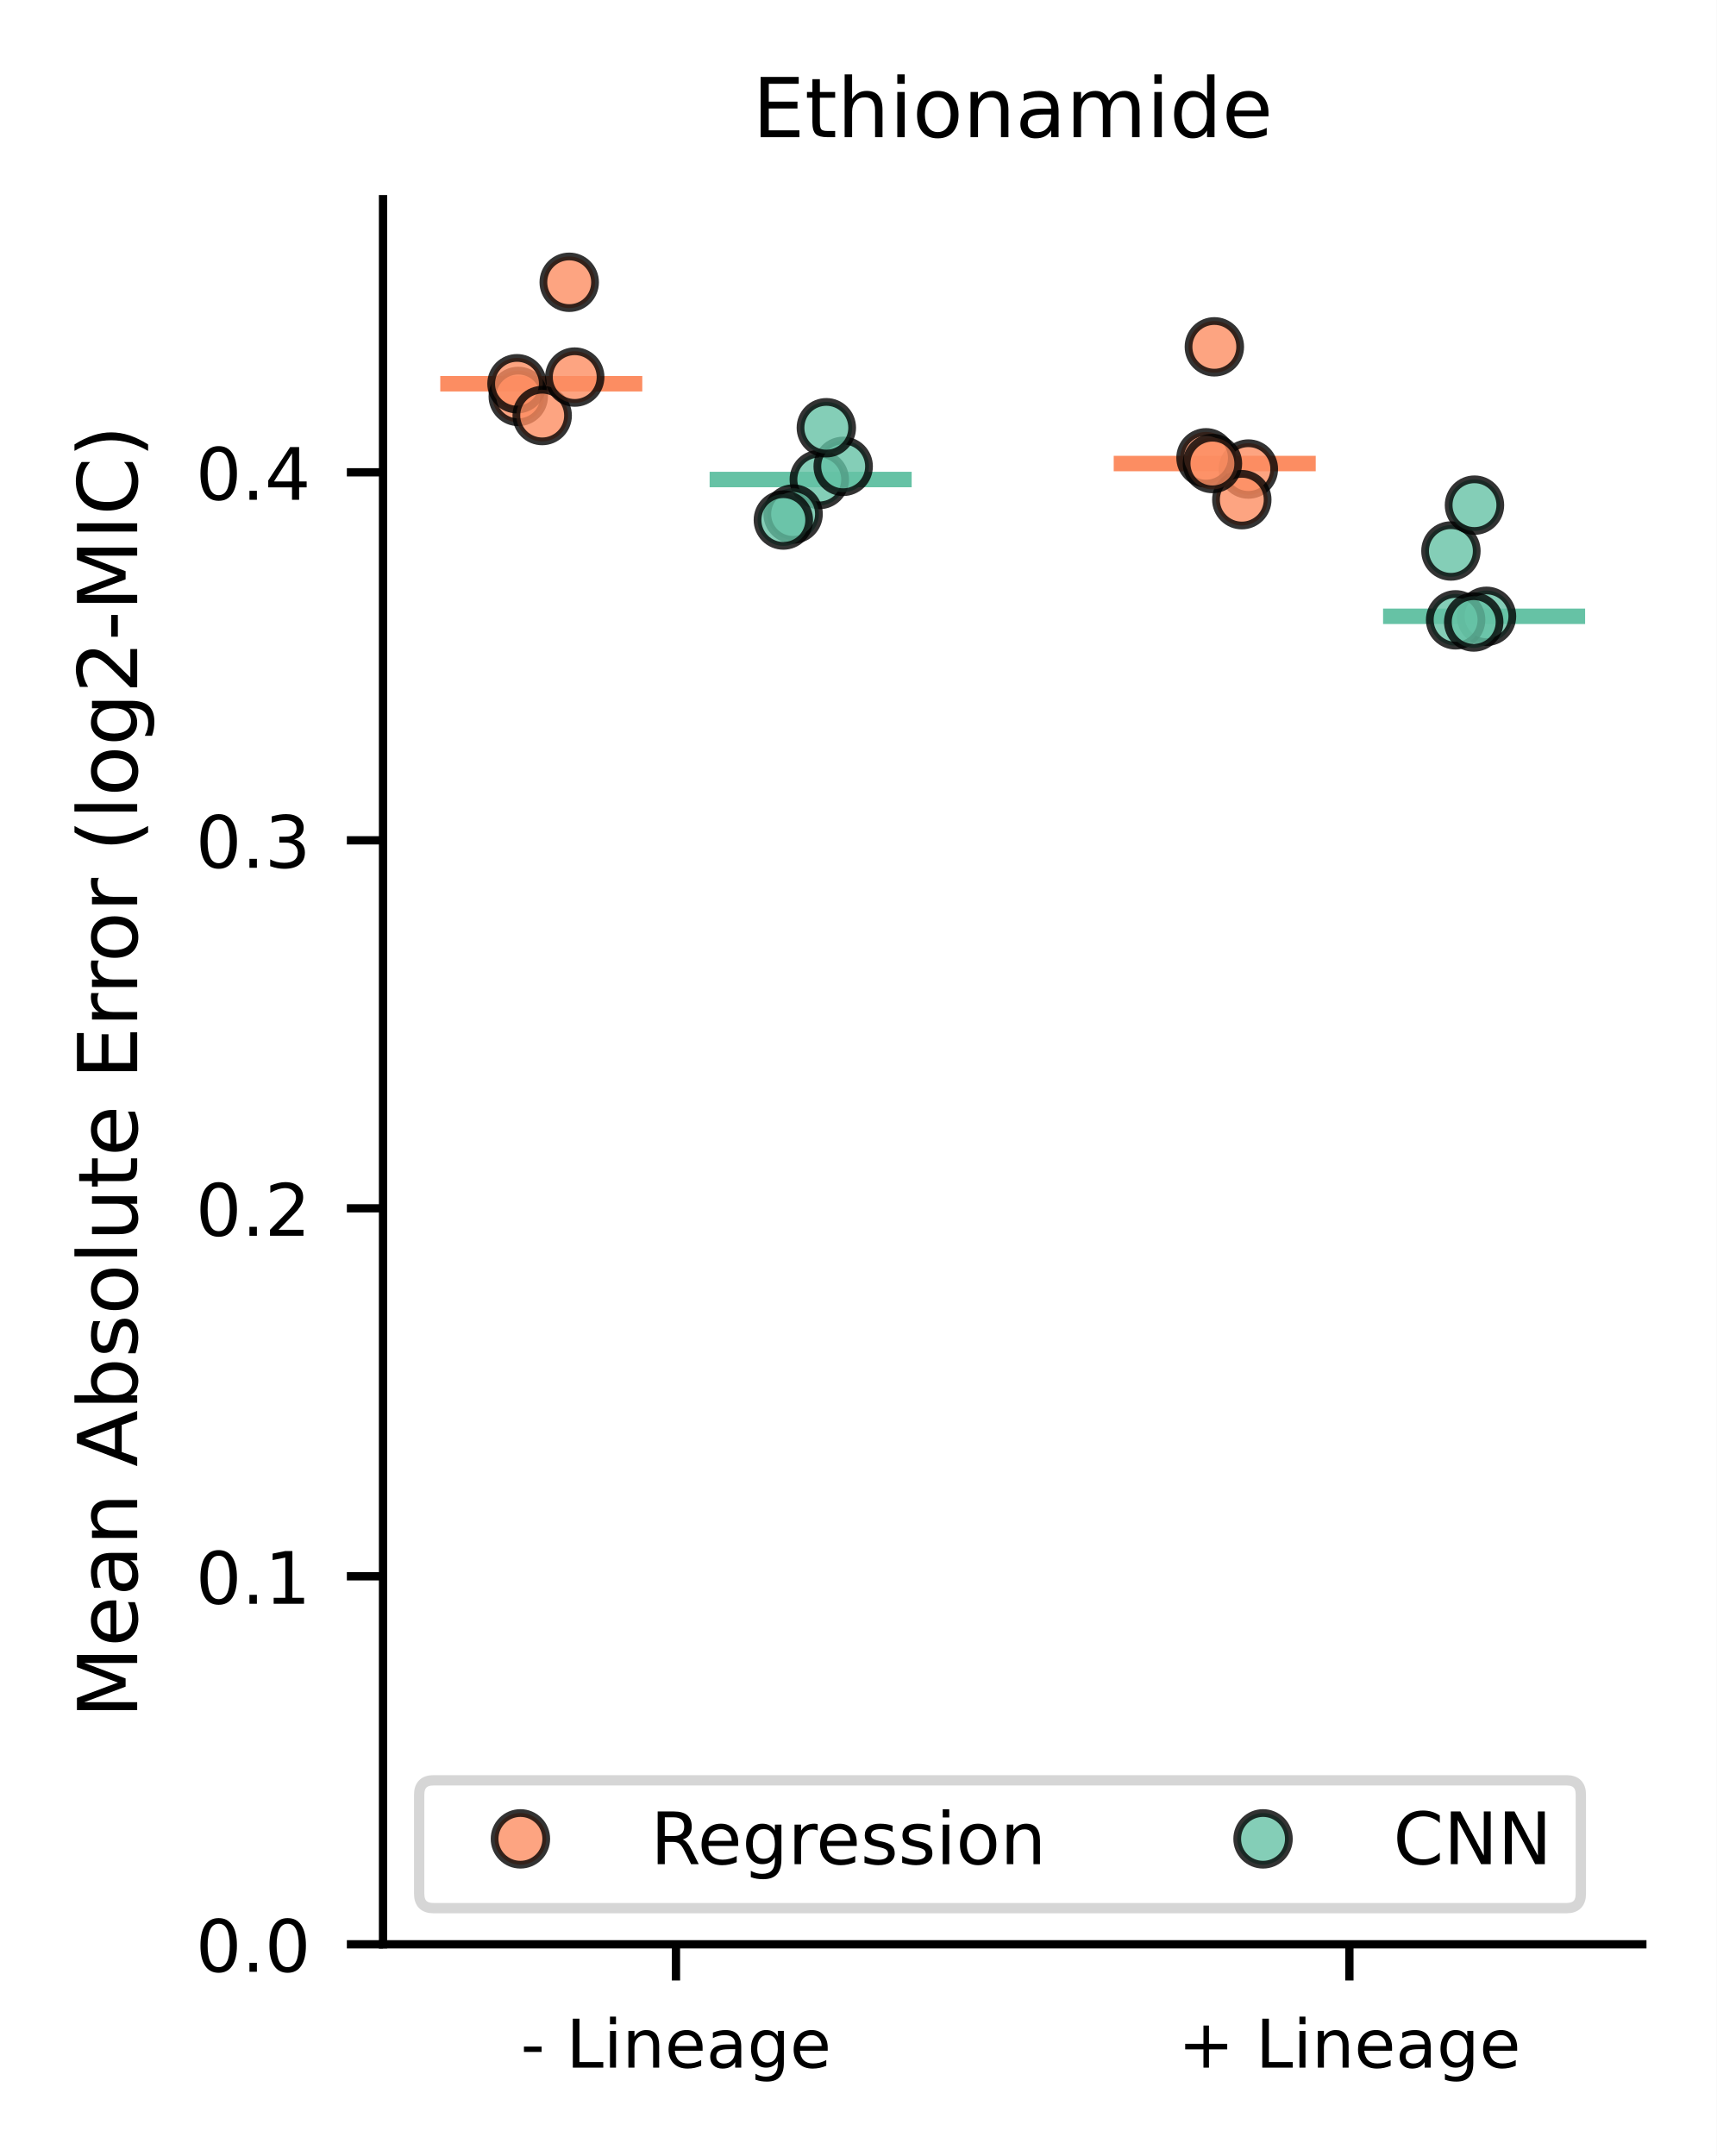
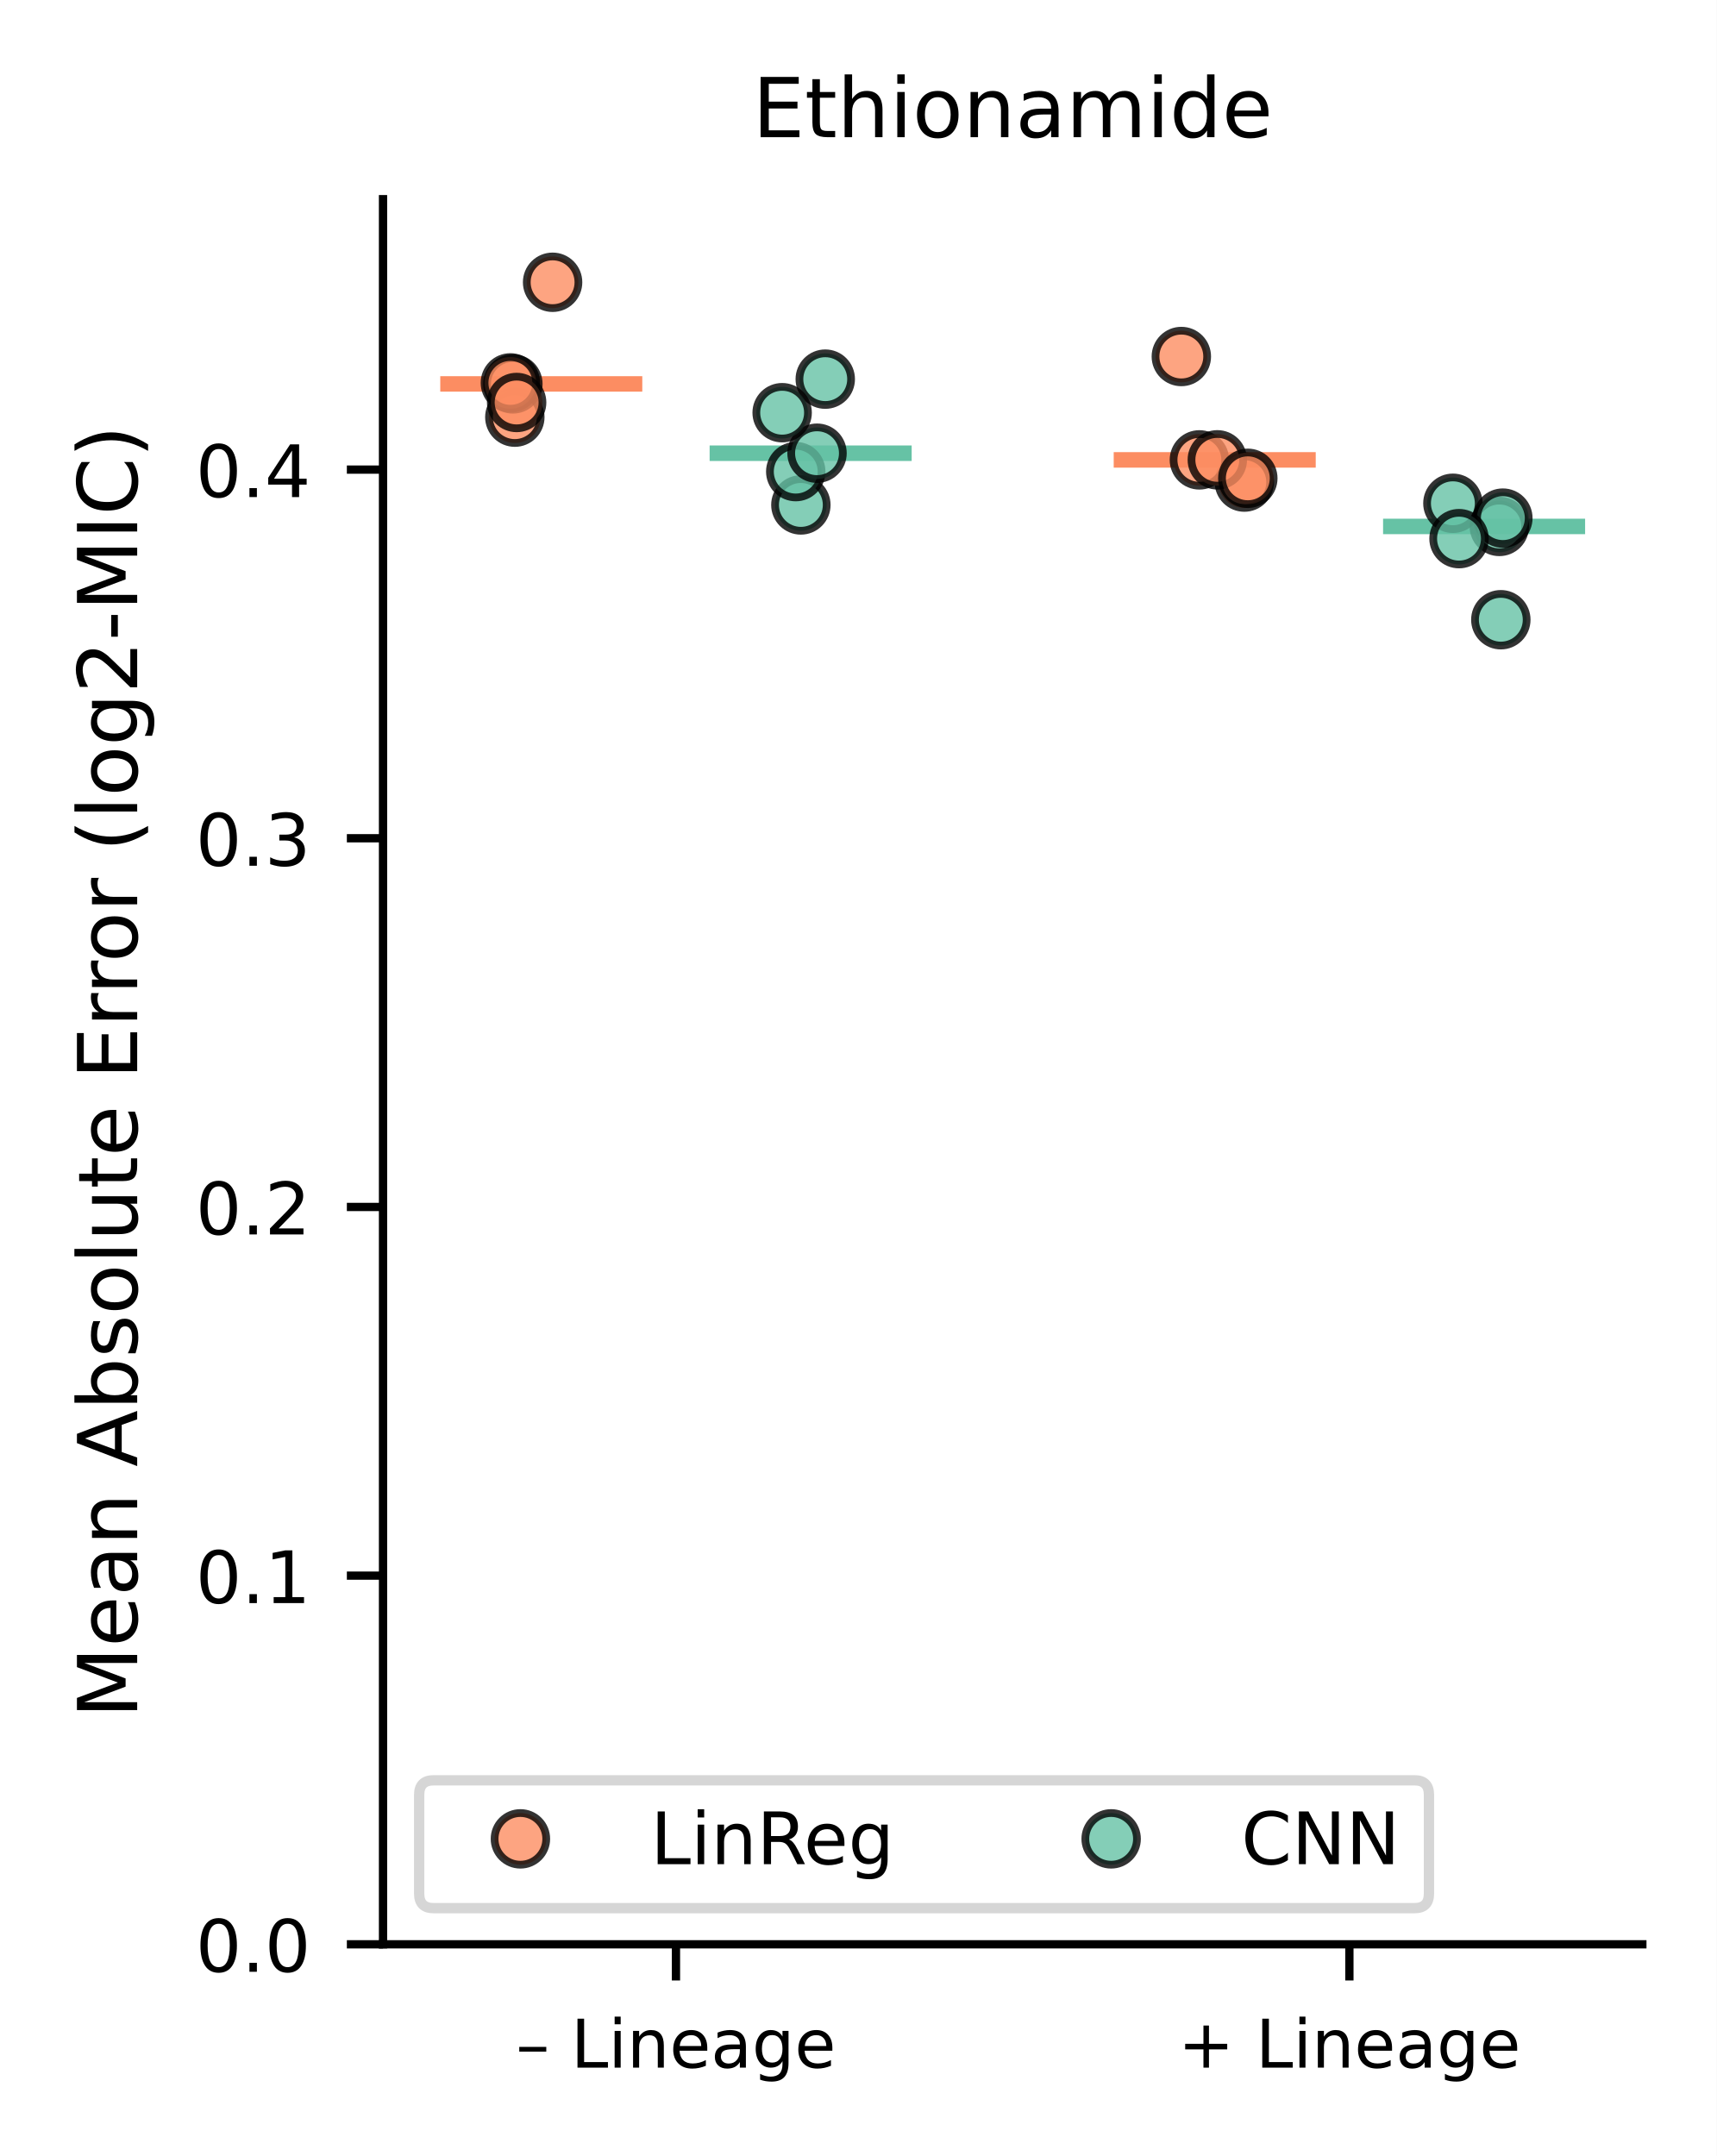
<svg xmlns="http://www.w3.org/2000/svg" xmlns:xlink="http://www.w3.org/1999/xlink" width="166.175pt" height="208.69pt" viewBox="0 0 166.175 208.69" version="1.1">
  <defs>
    <style type="text/css">*{stroke-linejoin: round; stroke-linecap: butt}</style>
  </defs>
  <g id="figure_1">
    <g id="patch_1">
      <path d="M 0 208.69  L 166.175 208.69  L 166.175 0  L 0 0  z " style="fill: #ffffff" />
    </g>
    <g id="axes_1">
      <g id="patch_2">
        <path d="M 37.075 188.199  L 158.975 188.199  L 158.975 19.279  L 37.075 19.279  z " style="fill: #ffffff" />
      </g>
      <g id="LineCollection_1">
-         <path d="M 42.616 37.144  L 62.172 37.144  " clip-path="url(#p2bfc647665)" style="fill: none; stroke: #fc8d62; stroke-width: 1.5" />
+         <path d="M 42.616 37.16  L 62.172 37.16  " clip-path="url(#p7d7a0f54ea)" style="fill: none; stroke: #fc8d62; stroke-width: 1.5" />
      </g>
      <g id="LineCollection_2">
-         <path d="M 68.69 46.416  L 88.247 46.416  " clip-path="url(#p2bfc647665)" style="fill: none; stroke: #66c2a5; stroke-width: 1.5" />
+         <path d="M 68.69 43.868  L 88.247 43.868  " clip-path="url(#p7d7a0f54ea)" style="fill: none; stroke: #66c2a5; stroke-width: 1.5" />
      </g>
      <g id="LineCollection_3">
-         <path d="M 107.803 44.867  L 127.359 44.867  " clip-path="url(#p2bfc647665)" style="fill: none; stroke: #fc8d62; stroke-width: 1.5" />
+         <path d="M 107.803 44.514  L 127.359 44.514  " clip-path="url(#p7d7a0f54ea)" style="fill: none; stroke: #fc8d62; stroke-width: 1.5" />
      </g>
      <g id="LineCollection_4">
-         <path d="M 133.878 59.656  L 153.434 59.656  " clip-path="url(#p2bfc647665)" style="fill: none; stroke: #66c2a5; stroke-width: 1.5" />
+         <path d="M 133.878 50.956  L 153.434 50.956  " clip-path="url(#p7d7a0f54ea)" style="fill: none; stroke: #66c2a5; stroke-width: 1.5" />
      </g>
      <g id="PathCollection_1">
        <defs>
-           <path id="C0_0_406eb2c312" d="M 0 2.5  C 0.663 2.5 1.299 2.237 1.768 1.768  C 2.237 1.299 2.5 0.663 2.5 -0  C 2.5 -0.663 2.237 -1.299 1.768 -1.768  C 1.299 -2.237 0.663 -2.5 0 -2.5  C -0.663 -2.5 -1.299 -2.237 -1.768 -1.768  C -2.237 -1.299 -2.5 -0.663 -2.5 0  C -2.5 0.663 -2.237 1.299 -1.768 1.768  C -1.299 2.237 -0.663 2.5 0 2.5  z " />
+           <path id="C0_0_5dd99553e5" d="M 0 2.5  C 0.663 2.5 1.299 2.237 1.768 1.768  C 2.237 1.299 2.5 0.663 2.5 -0  C 2.5 -0.663 2.237 -1.299 1.768 -1.768  C 1.299 -2.237 0.663 -2.5 0 -2.5  C -0.663 -2.5 -1.299 -2.237 -1.768 -1.768  C -2.237 -1.299 -2.5 -0.663 -2.5 0  C -2.5 0.663 -2.237 1.299 -1.768 1.768  C -1.299 2.237 -0.663 2.5 0 2.5  z " />
        </defs>
-         <g clip-path="url(#p2bfc647665)">
-           <use xlink:href="#C0_0_406eb2c312" x="50.167" y="38.373" style="fill: #fc8d62; fill-opacity: 0.8; stroke: #000000; stroke-opacity: 0.8; stroke-width: 0.75" />
-         </g>
-         <g clip-path="url(#p2bfc647665)">
-           <use xlink:href="#C0_0_406eb2c312" x="50.044" y="37.144" style="fill: #fc8d62; fill-opacity: 0.8; stroke: #000000; stroke-opacity: 0.8; stroke-width: 0.75" />
-         </g>
-         <g clip-path="url(#p2bfc647665)">
-           <use xlink:href="#C0_0_406eb2c312" x="52.483" y="40.223" style="fill: #fc8d62; fill-opacity: 0.8; stroke: #000000; stroke-opacity: 0.8; stroke-width: 0.75" />
-         </g>
-         <g clip-path="url(#p2bfc647665)">
-           <use xlink:href="#C0_0_406eb2c312" x="55.633" y="36.5" style="fill: #fc8d62; fill-opacity: 0.8; stroke: #000000; stroke-opacity: 0.8; stroke-width: 0.75" />
-         </g>
-         <g clip-path="url(#p2bfc647665)">
-           <use xlink:href="#C0_0_406eb2c312" x="55.099" y="27.323" style="fill: #fc8d62; fill-opacity: 0.8; stroke: #000000; stroke-opacity: 0.8; stroke-width: 0.75" />
+         <g clip-path="url(#p7d7a0f54ea)">
+           <use xlink:href="#C0_0_5dd99553e5" x="49.834" y="40.378" style="fill: #fc8d62; fill-opacity: 0.8; stroke: #000000; stroke-opacity: 0.8; stroke-width: 0.75" />
+         </g>
+         <g clip-path="url(#p7d7a0f54ea)">
+           <use xlink:href="#C0_0_5dd99553e5" x="49.646" y="37.16" style="fill: #fc8d62; fill-opacity: 0.8; stroke: #000000; stroke-opacity: 0.8; stroke-width: 0.75" />
+         </g>
+         <g clip-path="url(#p7d7a0f54ea)">
+           <use xlink:href="#C0_0_5dd99553e5" x="49.403" y="37.062" style="fill: #fc8d62; fill-opacity: 0.8; stroke: #000000; stroke-opacity: 0.8; stroke-width: 0.75" />
+         </g>
+         <g clip-path="url(#p7d7a0f54ea)">
+           <use xlink:href="#C0_0_5dd99553e5" x="50.009" y="38.958" style="fill: #fc8d62; fill-opacity: 0.8; stroke: #000000; stroke-opacity: 0.8; stroke-width: 0.75" />
+         </g>
+         <g clip-path="url(#p7d7a0f54ea)">
+           <use xlink:href="#C0_0_5dd99553e5" x="53.49" y="27.323" style="fill: #fc8d62; fill-opacity: 0.8; stroke: #000000; stroke-opacity: 0.8; stroke-width: 0.75" />
        </g>
      </g>
      <g id="PathCollection_2">
        <defs>
-           <path id="C1_0_c3460e5f19" d="M 0 2.5  C 0.663 2.5 1.299 2.237 1.768 1.768  C 2.237 1.299 2.5 0.663 2.5 -0  C 2.5 -0.663 2.237 -1.299 1.768 -1.768  C 1.299 -2.237 0.663 -2.5 0 -2.5  C -0.663 -2.5 -1.299 -2.237 -1.768 -1.768  C -2.237 -1.299 -2.5 -0.663 -2.5 0  C -2.5 0.663 -2.237 1.299 -1.768 1.768  C -1.299 2.237 -0.663 2.5 0 2.5  z " />
+           <path id="C1_0_97a70e6836" d="M 0 2.5  C 0.663 2.5 1.299 2.237 1.768 1.768  C 2.237 1.299 2.5 0.663 2.5 -0  C 2.5 -0.663 2.237 -1.299 1.768 -1.768  C 1.299 -2.237 0.663 -2.5 0 -2.5  C -0.663 -2.5 -1.299 -2.237 -1.768 -1.768  C -2.237 -1.299 -2.5 -0.663 -2.5 0  C -2.5 0.663 -2.237 1.299 -1.768 1.768  C -1.299 2.237 -0.663 2.5 0 2.5  z " />
        </defs>
-         <g clip-path="url(#p2bfc647665)">
-           <use xlink:href="#C1_0_c3460e5f19" x="79.305" y="46.416" style="fill: #66c2a5; fill-opacity: 0.8; stroke: #000000; stroke-opacity: 0.8; stroke-width: 0.75" />
-         </g>
-         <g clip-path="url(#p2bfc647665)">
-           <use xlink:href="#C1_0_c3460e5f19" x="81.618" y="45.142" style="fill: #66c2a5; fill-opacity: 0.8; stroke: #000000; stroke-opacity: 0.8; stroke-width: 0.75" />
-         </g>
-         <g clip-path="url(#p2bfc647665)">
-           <use xlink:href="#C1_0_c3460e5f19" x="76.771" y="49.755" style="fill: #66c2a5; fill-opacity: 0.8; stroke: #000000; stroke-opacity: 0.8; stroke-width: 0.75" />
-         </g>
-         <g clip-path="url(#p2bfc647665)">
-           <use xlink:href="#C1_0_c3460e5f19" x="75.827" y="50.336" style="fill: #66c2a5; fill-opacity: 0.8; stroke: #000000; stroke-opacity: 0.8; stroke-width: 0.75" />
-         </g>
-         <g clip-path="url(#p2bfc647665)">
-           <use xlink:href="#C1_0_c3460e5f19" x="79.987" y="41.403" style="fill: #66c2a5; fill-opacity: 0.8; stroke: #000000; stroke-opacity: 0.8; stroke-width: 0.75" />
+         <g clip-path="url(#p7d7a0f54ea)">
+           <use xlink:href="#C1_0_97a70e6836" x="77.522" y="48.875" style="fill: #66c2a5; fill-opacity: 0.8; stroke: #000000; stroke-opacity: 0.8; stroke-width: 0.75" />
+         </g>
+         <g clip-path="url(#p7d7a0f54ea)">
+           <use xlink:href="#C1_0_97a70e6836" x="77.026" y="45.649" style="fill: #66c2a5; fill-opacity: 0.8; stroke: #000000; stroke-opacity: 0.8; stroke-width: 0.75" />
+         </g>
+         <g clip-path="url(#p7d7a0f54ea)">
+           <use xlink:href="#C1_0_97a70e6836" x="79.883" y="36.699" style="fill: #66c2a5; fill-opacity: 0.8; stroke: #000000; stroke-opacity: 0.8; stroke-width: 0.75" />
+         </g>
+         <g clip-path="url(#p7d7a0f54ea)">
+           <use xlink:href="#C1_0_97a70e6836" x="79.086" y="43.868" style="fill: #66c2a5; fill-opacity: 0.8; stroke: #000000; stroke-opacity: 0.8; stroke-width: 0.75" />
+         </g>
+         <g clip-path="url(#p7d7a0f54ea)">
+           <use xlink:href="#C1_0_97a70e6836" x="75.71" y="39.947" style="fill: #66c2a5; fill-opacity: 0.8; stroke: #000000; stroke-opacity: 0.8; stroke-width: 0.75" />
        </g>
      </g>
      <g id="PathCollection_3">
        <defs>
-           <path id="C2_0_db8064f839" d="M 0 2.5  C 0.663 2.5 1.299 2.237 1.768 1.768  C 2.237 1.299 2.5 0.663 2.5 -0  C 2.5 -0.663 2.237 -1.299 1.768 -1.768  C 1.299 -2.237 0.663 -2.5 0 -2.5  C -0.663 -2.5 -1.299 -2.237 -1.768 -1.768  C -2.237 -1.299 -2.5 -0.663 -2.5 0  C -2.5 0.663 -2.237 1.299 -1.768 1.768  C -1.299 2.237 -0.663 2.5 0 2.5  z " />
+           <path id="C2_0_89dba70b6f" d="M 0 2.5  C 0.663 2.5 1.299 2.237 1.768 1.768  C 2.237 1.299 2.5 0.663 2.5 -0  C 2.5 -0.663 2.237 -1.299 1.768 -1.768  C 1.299 -2.237 0.663 -2.5 0 -2.5  C -0.663 -2.5 -1.299 -2.237 -1.768 -1.768  C -2.237 -1.299 -2.5 -0.663 -2.5 0  C -2.5 0.663 -2.237 1.299 -1.768 1.768  C -1.299 2.237 -0.663 2.5 0 2.5  z " />
        </defs>
-         <g clip-path="url(#p2bfc647665)">
-           <use xlink:href="#C2_0_db8064f839" x="120.839" y="45.401" style="fill: #fc8d62; fill-opacity: 0.8; stroke: #000000; stroke-opacity: 0.8; stroke-width: 0.75" />
-         </g>
-         <g clip-path="url(#p2bfc647665)">
-           <use xlink:href="#C2_0_db8064f839" x="116.738" y="44.313" style="fill: #fc8d62; fill-opacity: 0.8; stroke: #000000; stroke-opacity: 0.8; stroke-width: 0.75" />
-         </g>
-         <g clip-path="url(#p2bfc647665)">
-           <use xlink:href="#C2_0_db8064f839" x="120.204" y="48.366" style="fill: #fc8d62; fill-opacity: 0.8; stroke: #000000; stroke-opacity: 0.8; stroke-width: 0.75" />
-         </g>
-         <g clip-path="url(#p2bfc647665)">
-           <use xlink:href="#C2_0_db8064f839" x="117.36" y="44.867" style="fill: #fc8d62; fill-opacity: 0.8; stroke: #000000; stroke-opacity: 0.8; stroke-width: 0.75" />
-         </g>
-         <g clip-path="url(#p2bfc647665)">
-           <use xlink:href="#C2_0_db8064f839" x="117.546" y="33.572" style="fill: #fc8d62; fill-opacity: 0.8; stroke: #000000; stroke-opacity: 0.8; stroke-width: 0.75" />
+         <g clip-path="url(#p7d7a0f54ea)">
+           <use xlink:href="#C2_0_89dba70b6f" x="120.448" y="46.663" style="fill: #fc8d62; fill-opacity: 0.8; stroke: #000000; stroke-opacity: 0.8; stroke-width: 0.75" />
+         </g>
+         <g clip-path="url(#p7d7a0f54ea)">
+           <use xlink:href="#C2_0_89dba70b6f" x="116.098" y="44.514" style="fill: #fc8d62; fill-opacity: 0.8; stroke: #000000; stroke-opacity: 0.8; stroke-width: 0.75" />
+         </g>
+         <g clip-path="url(#p7d7a0f54ea)">
+           <use xlink:href="#C2_0_89dba70b6f" x="117.833" y="44.509" style="fill: #fc8d62; fill-opacity: 0.8; stroke: #000000; stroke-opacity: 0.8; stroke-width: 0.75" />
+         </g>
+         <g clip-path="url(#p7d7a0f54ea)">
+           <use xlink:href="#C2_0_89dba70b6f" x="120.786" y="46.298" style="fill: #fc8d62; fill-opacity: 0.8; stroke: #000000; stroke-opacity: 0.8; stroke-width: 0.75" />
+         </g>
+         <g clip-path="url(#p7d7a0f54ea)">
+           <use xlink:href="#C2_0_89dba70b6f" x="114.35" y="34.509" style="fill: #fc8d62; fill-opacity: 0.8; stroke: #000000; stroke-opacity: 0.8; stroke-width: 0.75" />
        </g>
      </g>
      <g id="PathCollection_4">
        <defs>
-           <path id="C3_0_643768481c" d="M 0 2.5  C 0.663 2.5 1.299 2.237 1.768 1.768  C 2.237 1.299 2.5 0.663 2.5 -0  C 2.5 -0.663 2.237 -1.299 1.768 -1.768  C 1.299 -2.237 0.663 -2.5 0 -2.5  C -0.663 -2.5 -1.299 -2.237 -1.768 -1.768  C -2.237 -1.299 -2.5 -0.663 -2.5 0  C -2.5 0.663 -2.237 1.299 -1.768 1.768  C -1.299 2.237 -0.663 2.5 0 2.5  z " />
+           <path id="C3_0_a68ee3ccea" d="M 0 2.5  C 0.663 2.5 1.299 2.237 1.768 1.768  C 2.237 1.299 2.5 0.663 2.5 -0  C 2.5 -0.663 2.237 -1.299 1.768 -1.768  C 1.299 -2.237 0.663 -2.5 0 -2.5  C -0.663 -2.5 -1.299 -2.237 -1.768 -1.768  C -2.237 -1.299 -2.5 -0.663 -2.5 0  C -2.5 0.663 -2.237 1.299 -1.768 1.768  C -1.299 2.237 -0.663 2.5 0 2.5  z " />
        </defs>
-         <g clip-path="url(#p2bfc647665)">
-           <use xlink:href="#C3_0_643768481c" x="143.89" y="59.656" style="fill: #66c2a5; fill-opacity: 0.8; stroke: #000000; stroke-opacity: 0.8; stroke-width: 0.75" />
-         </g>
-         <g clip-path="url(#p2bfc647665)">
-           <use xlink:href="#C3_0_643768481c" x="140.445" y="53.332" style="fill: #66c2a5; fill-opacity: 0.8; stroke: #000000; stroke-opacity: 0.8; stroke-width: 0.75" />
-         </g>
-         <g clip-path="url(#p2bfc647665)">
-           <use xlink:href="#C3_0_643768481c" x="140.9" y="59.997" style="fill: #66c2a5; fill-opacity: 0.8; stroke: #000000; stroke-opacity: 0.8; stroke-width: 0.75" />
-         </g>
-         <g clip-path="url(#p2bfc647665)">
-           <use xlink:href="#C3_0_643768481c" x="142.652" y="60.207" style="fill: #66c2a5; fill-opacity: 0.8; stroke: #000000; stroke-opacity: 0.8; stroke-width: 0.75" />
-         </g>
-         <g clip-path="url(#p2bfc647665)">
-           <use xlink:href="#C3_0_643768481c" x="142.725" y="48.896" style="fill: #66c2a5; fill-opacity: 0.8; stroke: #000000; stroke-opacity: 0.8; stroke-width: 0.75" />
+         <g clip-path="url(#p7d7a0f54ea)">
+           <use xlink:href="#C3_0_a68ee3ccea" x="145.276" y="59.987" style="fill: #66c2a5; fill-opacity: 0.8; stroke: #000000; stroke-opacity: 0.8; stroke-width: 0.75" />
+         </g>
+         <g clip-path="url(#p7d7a0f54ea)">
+           <use xlink:href="#C3_0_a68ee3ccea" x="140.636" y="48.715" style="fill: #66c2a5; fill-opacity: 0.8; stroke: #000000; stroke-opacity: 0.8; stroke-width: 0.75" />
+         </g>
+         <g clip-path="url(#p7d7a0f54ea)">
+           <use xlink:href="#C3_0_a68ee3ccea" x="145.131" y="50.956" style="fill: #66c2a5; fill-opacity: 0.8; stroke: #000000; stroke-opacity: 0.8; stroke-width: 0.75" />
+         </g>
+         <g clip-path="url(#p7d7a0f54ea)">
+           <use xlink:href="#C3_0_a68ee3ccea" x="145.473" y="50.152" style="fill: #66c2a5; fill-opacity: 0.8; stroke: #000000; stroke-opacity: 0.8; stroke-width: 0.75" />
+         </g>
+         <g clip-path="url(#p7d7a0f54ea)">
+           <use xlink:href="#C3_0_a68ee3ccea" x="141.23" y="52.138" style="fill: #66c2a5; fill-opacity: 0.8; stroke: #000000; stroke-opacity: 0.8; stroke-width: 0.75" />
        </g>
      </g>
      <g id="line2d_1" />
      <g id="line2d_2" />
      <g id="matplotlib.axis_1">
        <g id="xtick_1">
          <g id="line2d_3">
            <defs>
-               <path id="m54b55e9a74" d="M 0 0  L 0 3.5  " style="stroke: #000000; stroke-width: 0.8" />
-             </defs>
-             <g>
-               <use xlink:href="#m54b55e9a74" x="65.431" y="188.199" style="stroke: #000000; stroke-width: 0.8" />
+               <path id="me8e854d36c" d="M 0 0  L 0 3.5  " style="stroke: #000000; stroke-width: 0.8" />
+             </defs>
+             <g>
+               <use xlink:href="#me8e854d36c" x="65.431" y="188.199" style="stroke: #000000; stroke-width: 0.8" />
            </g>
          </g>
          <g id="text_1">
-             <g transform="translate(50.39782 200.1377) scale(0.065 -0.065)">
-               <defs>
-                 <path id="DejaVuSans-2d" d="M 313 2009  L 1997 2009  L 1997 1497  L 313 1497  L 313 2009  z " transform="scale(0.015625)" />
+             <g transform="translate(49.94536 200.1377) scale(0.065 -0.065)">
+               <defs>
+                 <path id="DejaVuSans-2013" d="M 313 1978  L 2888 1978  L 2888 1528  L 313 1528  L 313 1978  z " transform="scale(0.015625)" />
                <path id="DejaVuSans-20" transform="scale(0.015625)" />
                <path id="DejaVuSans-4c" d="M 628 4666  L 1259 4666  L 1259 531  L 3531 531  L 3531 0  L 628 0  L 628 4666  z " transform="scale(0.015625)" />
                <path id="DejaVuSans-69" d="M 603 3500  L 1178 3500  L 1178 0  L 603 0  L 603 3500  z M 603 4863  L 1178 4863  L 1178 4134  L 603 4134  L 603 4863  z " transform="scale(0.015625)" />
                <path id="DejaVuSans-6e" d="M 3513 2113  L 3513 0  L 2938 0  L 2938 2094  Q 2938 2591 2744 2837  Q 2550 3084 2163 3084  Q 1697 3084 1428 2787  Q 1159 2491 1159 1978  L 1159 0  L 581 0  L 581 3500  L 1159 3500  L 1159 2956  Q 1366 3272 1645 3428  Q 1925 3584 2291 3584  Q 2894 3584 3203 3211  Q 3513 2838 3513 2113  z " transform="scale(0.015625)" />
                <path id="DejaVuSans-65" d="M 3597 1894  L 3597 1613  L 953 1613  Q 991 1019 1311 708  Q 1631 397 2203 397  Q 2534 397 2845 478  Q 3156 559 3463 722  L 3463 178  Q 3153 47 2828 -22  Q 2503 -91 2169 -91  Q 1331 -91 842 396  Q 353 884 353 1716  Q 353 2575 817 3079  Q 1281 3584 2069 3584  Q 2775 3584 3186 3129  Q 3597 2675 3597 1894  z M 3022 2063  Q 3016 2534 2758 2815  Q 2500 3097 2075 3097  Q 1594 3097 1305 2825  Q 1016 2553 972 2059  L 3022 2063  z " transform="scale(0.015625)" />
                <path id="DejaVuSans-61" d="M 2194 1759  Q 1497 1759 1228 1600  Q 959 1441 959 1056  Q 959 750 1161 570  Q 1363 391 1709 391  Q 2188 391 2477 730  Q 2766 1069 2766 1631  L 2766 1759  L 2194 1759  z M 3341 1997  L 3341 0  L 2766 0  L 2766 531  Q 2569 213 2275 61  Q 1981 -91 1556 -91  Q 1019 -91 701 211  Q 384 513 384 1019  Q 384 1609 779 1909  Q 1175 2209 1959 2209  L 2766 2209  L 2766 2266  Q 2766 2663 2505 2880  Q 2244 3097 1772 3097  Q 1472 3097 1187 3025  Q 903 2953 641 2809  L 641 3341  Q 956 3463 1253 3523  Q 1550 3584 1831 3584  Q 2591 3584 2966 3190  Q 3341 2797 3341 1997  z " transform="scale(0.015625)" />
                <path id="DejaVuSans-67" d="M 2906 1791  Q 2906 2416 2648 2759  Q 2391 3103 1925 3103  Q 1463 3103 1205 2759  Q 947 2416 947 1791  Q 947 1169 1205 825  Q 1463 481 1925 481  Q 2391 481 2648 825  Q 2906 1169 2906 1791  z M 3481 434  Q 3481 -459 3084 -895  Q 2688 -1331 1869 -1331  Q 1566 -1331 1297 -1286  Q 1028 -1241 775 -1147  L 775 -588  Q 1028 -725 1275 -790  Q 1522 -856 1778 -856  Q 2344 -856 2625 -561  Q 2906 -266 2906 331  L 2906 616  Q 2728 306 2450 153  Q 2172 0 1784 0  Q 1141 0 747 490  Q 353 981 353 1791  Q 353 2603 747 3093  Q 1141 3584 1784 3584  Q 2172 3584 2450 3431  Q 2728 3278 2906 2969  L 2906 3500  L 3481 3500  L 3481 434  z " transform="scale(0.015625)" />
              </defs>
-               <use xlink:href="#DejaVuSans-2d" />
-               <use xlink:href="#DejaVuSans-20" x="36.084" />
-               <use xlink:href="#DejaVuSans-4c" x="67.871" />
-               <use xlink:href="#DejaVuSans-69" x="123.584" />
-               <use xlink:href="#DejaVuSans-6e" x="151.367" />
-               <use xlink:href="#DejaVuSans-65" x="214.746" />
-               <use xlink:href="#DejaVuSans-61" x="276.27" />
-               <use xlink:href="#DejaVuSans-67" x="337.549" />
-               <use xlink:href="#DejaVuSans-65" x="401.025" />
+               <use xlink:href="#DejaVuSans-2013" />
+               <use xlink:href="#DejaVuSans-20" x="50" />
+               <use xlink:href="#DejaVuSans-4c" x="81.787" />
+               <use xlink:href="#DejaVuSans-69" x="137.5" />
+               <use xlink:href="#DejaVuSans-6e" x="165.283" />
+               <use xlink:href="#DejaVuSans-65" x="228.662" />
+               <use xlink:href="#DejaVuSans-61" x="290.186" />
+               <use xlink:href="#DejaVuSans-67" x="351.465" />
+               <use xlink:href="#DejaVuSans-65" x="414.941" />
            </g>
          </g>
        </g>
        <g id="xtick_2">
          <g id="line2d_4">
            <g>
-               <use xlink:href="#m54b55e9a74" x="130.618" y="188.199" style="stroke: #000000; stroke-width: 0.8" />
+               <use xlink:href="#me8e854d36c" x="130.618" y="188.199" style="stroke: #000000; stroke-width: 0.8" />
            </g>
          </g>
          <g id="text_2">
            <g transform="translate(114.0341 200.1377) scale(0.065 -0.065)">
              <defs>
                <path id="DejaVuSans-2b" d="M 2944 4013  L 2944 2272  L 4684 2272  L 4684 1741  L 2944 1741  L 2944 0  L 2419 0  L 2419 1741  L 678 1741  L 678 2272  L 2419 2272  L 2419 4013  L 2944 4013  z " transform="scale(0.015625)" />
              </defs>
              <use xlink:href="#DejaVuSans-2b" />
              <use xlink:href="#DejaVuSans-20" x="83.789" />
              <use xlink:href="#DejaVuSans-4c" x="115.576" />
              <use xlink:href="#DejaVuSans-69" x="171.289" />
              <use xlink:href="#DejaVuSans-6e" x="199.072" />
              <use xlink:href="#DejaVuSans-65" x="262.451" />
              <use xlink:href="#DejaVuSans-61" x="323.975" />
              <use xlink:href="#DejaVuSans-67" x="385.254" />
              <use xlink:href="#DejaVuSans-65" x="448.73" />
            </g>
          </g>
        </g>
      </g>
      <g id="matplotlib.axis_2">
        <g id="ytick_1">
          <g id="line2d_5">
            <defs>
-               <path id="mf840fd49ad" d="M 0 0  L -3.5 0  " style="stroke: #000000; stroke-width: 0.8" />
-             </defs>
-             <g>
-               <use xlink:href="#mf840fd49ad" x="37.075" y="188.199" style="stroke: #000000; stroke-width: 0.8" />
+               <path id="m3e7b01ac08" d="M 0 0  L -3.5 0  " style="stroke: #000000; stroke-width: 0.8" />
+             </defs>
+             <g>
+               <use xlink:href="#m3e7b01ac08" x="37.075" y="188.199" style="stroke: #000000; stroke-width: 0.8" />
            </g>
          </g>
          <g id="text_3">
            <g transform="translate(18.9425 190.8582) scale(0.07 -0.07)">
              <defs>
                <path id="DejaVuSans-30" d="M 2034 4250  Q 1547 4250 1301 3770  Q 1056 3291 1056 2328  Q 1056 1369 1301 889  Q 1547 409 2034 409  Q 2525 409 2770 889  Q 3016 1369 3016 2328  Q 3016 3291 2770 3770  Q 2525 4250 2034 4250  z M 2034 4750  Q 2819 4750 3233 4129  Q 3647 3509 3647 2328  Q 3647 1150 3233 529  Q 2819 -91 2034 -91  Q 1250 -91 836 529  Q 422 1150 422 2328  Q 422 3509 836 4129  Q 1250 4750 2034 4750  z " transform="scale(0.015625)" />
                <path id="DejaVuSans-2e" d="M 684 794  L 1344 794  L 1344 0  L 684 0  L 684 794  z " transform="scale(0.015625)" />
              </defs>
              <use xlink:href="#DejaVuSans-30" />
              <use xlink:href="#DejaVuSans-2e" x="63.623" />
              <use xlink:href="#DejaVuSans-30" x="95.41" />
            </g>
          </g>
        </g>
        <g id="ytick_2">
          <g id="line2d_6">
            <g>
-               <use xlink:href="#mf840fd49ad" x="37.075" y="152.578" style="stroke: #000000; stroke-width: 0.8" />
+               <use xlink:href="#m3e7b01ac08" x="37.075" y="152.513" style="stroke: #000000; stroke-width: 0.8" />
            </g>
          </g>
          <g id="text_4">
-             <g transform="translate(18.9425 155.2379) scale(0.07 -0.07)">
+             <g transform="translate(18.9425 155.1721) scale(0.07 -0.07)">
              <defs>
                <path id="DejaVuSans-31" d="M 794 531  L 1825 531  L 1825 4091  L 703 3866  L 703 4441  L 1819 4666  L 2450 4666  L 2450 531  L 3481 531  L 3481 0  L 794 0  L 794 531  z " transform="scale(0.015625)" />
              </defs>
              <use xlink:href="#DejaVuSans-30" />
              <use xlink:href="#DejaVuSans-2e" x="63.623" />
              <use xlink:href="#DejaVuSans-31" x="95.41" />
            </g>
          </g>
        </g>
        <g id="ytick_3">
          <g id="line2d_7">
            <g>
-               <use xlink:href="#mf840fd49ad" x="37.075" y="116.958" style="stroke: #000000; stroke-width: 0.8" />
+               <use xlink:href="#m3e7b01ac08" x="37.075" y="116.826" style="stroke: #000000; stroke-width: 0.8" />
            </g>
          </g>
          <g id="text_5">
-             <g transform="translate(18.9425 119.6176) scale(0.07 -0.07)">
+             <g transform="translate(18.9425 119.4859) scale(0.07 -0.07)">
              <defs>
                <path id="DejaVuSans-32" d="M 1228 531  L 3431 531  L 3431 0  L 469 0  L 469 531  Q 828 903 1448 1529  Q 2069 2156 2228 2338  Q 2531 2678 2651 2914  Q 2772 3150 2772 3378  Q 2772 3750 2511 3984  Q 2250 4219 1831 4219  Q 1534 4219 1204 4116  Q 875 4013 500 3803  L 500 4441  Q 881 4594 1212 4672  Q 1544 4750 1819 4750  Q 2544 4750 2975 4387  Q 3406 4025 3406 3419  Q 3406 3131 3298 2873  Q 3191 2616 2906 2266  Q 2828 2175 2409 1742  Q 1991 1309 1228 531  z " transform="scale(0.015625)" />
              </defs>
              <use xlink:href="#DejaVuSans-30" />
              <use xlink:href="#DejaVuSans-2e" x="63.623" />
              <use xlink:href="#DejaVuSans-32" x="95.41" />
            </g>
          </g>
        </g>
        <g id="ytick_4">
          <g id="line2d_8">
            <g>
-               <use xlink:href="#mf840fd49ad" x="37.075" y="81.338" style="stroke: #000000; stroke-width: 0.8" />
+               <use xlink:href="#m3e7b01ac08" x="37.075" y="81.14" style="stroke: #000000; stroke-width: 0.8" />
            </g>
          </g>
          <g id="text_6">
-             <g transform="translate(18.9425 83.99735) scale(0.07 -0.07)">
+             <g transform="translate(18.9425 83.79976) scale(0.07 -0.07)">
              <defs>
                <path id="DejaVuSans-33" d="M 2597 2516  Q 3050 2419 3304 2112  Q 3559 1806 3559 1356  Q 3559 666 3084 287  Q 2609 -91 1734 -91  Q 1441 -91 1130 -33  Q 819 25 488 141  L 488 750  Q 750 597 1062 519  Q 1375 441 1716 441  Q 2309 441 2620 675  Q 2931 909 2931 1356  Q 2931 1769 2642 2001  Q 2353 2234 1838 2234  L 1294 2234  L 1294 2753  L 1863 2753  Q 2328 2753 2575 2939  Q 2822 3125 2822 3475  Q 2822 3834 2567 4026  Q 2313 4219 1838 4219  Q 1578 4219 1281 4162  Q 984 4106 628 3988  L 628 4550  Q 988 4650 1302 4700  Q 1616 4750 1894 4750  Q 2613 4750 3031 4423  Q 3450 4097 3450 3541  Q 3450 3153 3228 2886  Q 3006 2619 2597 2516  z " transform="scale(0.015625)" />
              </defs>
              <use xlink:href="#DejaVuSans-30" />
              <use xlink:href="#DejaVuSans-2e" x="63.623" />
              <use xlink:href="#DejaVuSans-33" x="95.41" />
            </g>
          </g>
        </g>
        <g id="ytick_5">
          <g id="line2d_9">
            <g>
-               <use xlink:href="#mf840fd49ad" x="37.075" y="45.718" style="stroke: #000000; stroke-width: 0.8" />
+               <use xlink:href="#m3e7b01ac08" x="37.075" y="45.454" style="stroke: #000000; stroke-width: 0.8" />
            </g>
          </g>
          <g id="text_7">
-             <g transform="translate(18.9425 48.37707) scale(0.07 -0.07)">
+             <g transform="translate(18.9425 48.11362) scale(0.07 -0.07)">
              <defs>
                <path id="DejaVuSans-34" d="M 2419 4116  L 825 1625  L 2419 1625  L 2419 4116  z M 2253 4666  L 3047 4666  L 3047 1625  L 3713 1625  L 3713 1100  L 3047 1100  L 3047 0  L 2419 0  L 2419 1100  L 313 1100  L 313 1709  L 2253 4666  z " transform="scale(0.015625)" />
              </defs>
              <use xlink:href="#DejaVuSans-30" />
              <use xlink:href="#DejaVuSans-2e" x="63.623" />
              <use xlink:href="#DejaVuSans-34" x="95.41" />
            </g>
          </g>
        </g>
        <g id="text_8">
          <g transform="translate(13.27875 166.3137) rotate(-90) scale(0.08 -0.08)">
            <defs>
              <path id="DejaVuSans-4d" d="M 628 4666  L 1569 4666  L 2759 1491  L 3956 4666  L 4897 4666  L 4897 0  L 4281 0  L 4281 4097  L 3078 897  L 2444 897  L 1241 4097  L 1241 0  L 628 0  L 628 4666  z " transform="scale(0.015625)" />
              <path id="DejaVuSans-41" d="M 2188 4044  L 1331 1722  L 3047 1722  L 2188 4044  z M 1831 4666  L 2547 4666  L 4325 0  L 3669 0  L 3244 1197  L 1141 1197  L 716 0  L 50 0  L 1831 4666  z " transform="scale(0.015625)" />
              <path id="DejaVuSans-62" d="M 3116 1747  Q 3116 2381 2855 2742  Q 2594 3103 2138 3103  Q 1681 3103 1420 2742  Q 1159 2381 1159 1747  Q 1159 1113 1420 752  Q 1681 391 2138 391  Q 2594 391 2855 752  Q 3116 1113 3116 1747  z M 1159 2969  Q 1341 3281 1617 3432  Q 1894 3584 2278 3584  Q 2916 3584 3314 3078  Q 3713 2572 3713 1747  Q 3713 922 3314 415  Q 2916 -91 2278 -91  Q 1894 -91 1617 61  Q 1341 213 1159 525  L 1159 0  L 581 0  L 581 4863  L 1159 4863  L 1159 2969  z " transform="scale(0.015625)" />
              <path id="DejaVuSans-73" d="M 2834 3397  L 2834 2853  Q 2591 2978 2328 3040  Q 2066 3103 1784 3103  Q 1356 3103 1142 2972  Q 928 2841 928 2578  Q 928 2378 1081 2264  Q 1234 2150 1697 2047  L 1894 2003  Q 2506 1872 2764 1633  Q 3022 1394 3022 966  Q 3022 478 2636 193  Q 2250 -91 1575 -91  Q 1294 -91 989 -36  Q 684 19 347 128  L 347 722  Q 666 556 975 473  Q 1284 391 1588 391  Q 1994 391 2212 530  Q 2431 669 2431 922  Q 2431 1156 2273 1281  Q 2116 1406 1581 1522  L 1381 1569  Q 847 1681 609 1914  Q 372 2147 372 2553  Q 372 3047 722 3315  Q 1072 3584 1716 3584  Q 2034 3584 2315 3537  Q 2597 3491 2834 3397  z " transform="scale(0.015625)" />
              <path id="DejaVuSans-6f" d="M 1959 3097  Q 1497 3097 1228 2736  Q 959 2375 959 1747  Q 959 1119 1226 758  Q 1494 397 1959 397  Q 2419 397 2687 759  Q 2956 1122 2956 1747  Q 2956 2369 2687 2733  Q 2419 3097 1959 3097  z M 1959 3584  Q 2709 3584 3137 3096  Q 3566 2609 3566 1747  Q 3566 888 3137 398  Q 2709 -91 1959 -91  Q 1206 -91 779 398  Q 353 888 353 1747  Q 353 2609 779 3096  Q 1206 3584 1959 3584  z " transform="scale(0.015625)" />
              <path id="DejaVuSans-6c" d="M 603 4863  L 1178 4863  L 1178 0  L 603 0  L 603 4863  z " transform="scale(0.015625)" />
              <path id="DejaVuSans-75" d="M 544 1381  L 544 3500  L 1119 3500  L 1119 1403  Q 1119 906 1312 657  Q 1506 409 1894 409  Q 2359 409 2629 706  Q 2900 1003 2900 1516  L 2900 3500  L 3475 3500  L 3475 0  L 2900 0  L 2900 538  Q 2691 219 2414 64  Q 2138 -91 1772 -91  Q 1169 -91 856 284  Q 544 659 544 1381  z M 1991 3584  L 1991 3584  z " transform="scale(0.015625)" />
              <path id="DejaVuSans-74" d="M 1172 4494  L 1172 3500  L 2356 3500  L 2356 3053  L 1172 3053  L 1172 1153  Q 1172 725 1289 603  Q 1406 481 1766 481  L 2356 481  L 2356 0  L 1766 0  Q 1100 0 847 248  Q 594 497 594 1153  L 594 3053  L 172 3053  L 172 3500  L 594 3500  L 594 4494  L 1172 4494  z " transform="scale(0.015625)" />
              <path id="DejaVuSans-45" d="M 628 4666  L 3578 4666  L 3578 4134  L 1259 4134  L 1259 2753  L 3481 2753  L 3481 2222  L 1259 2222  L 1259 531  L 3634 531  L 3634 0  L 628 0  L 628 4666  z " transform="scale(0.015625)" />
              <path id="DejaVuSans-72" d="M 2631 2963  Q 2534 3019 2420 3045  Q 2306 3072 2169 3072  Q 1681 3072 1420 2755  Q 1159 2438 1159 1844  L 1159 0  L 581 0  L 581 3500  L 1159 3500  L 1159 2956  Q 1341 3275 1631 3429  Q 1922 3584 2338 3584  Q 2397 3584 2469 3576  Q 2541 3569 2628 3553  L 2631 2963  z " transform="scale(0.015625)" />
              <path id="DejaVuSans-28" d="M 1984 4856  Q 1566 4138 1362 3434  Q 1159 2731 1159 2009  Q 1159 1288 1364 580  Q 1569 -128 1984 -844  L 1484 -844  Q 1016 -109 783 600  Q 550 1309 550 2009  Q 550 2706 781 3412  Q 1013 4119 1484 4856  L 1984 4856  z " transform="scale(0.015625)" />
+               <path id="DejaVuSans-2d" d="M 313 2009  L 1997 2009  L 1997 1497  L 313 1497  L 313 2009  z " transform="scale(0.015625)" />
              <path id="DejaVuSans-49" d="M 628 4666  L 1259 4666  L 1259 0  L 628 0  L 628 4666  z " transform="scale(0.015625)" />
              <path id="DejaVuSans-43" d="M 4122 4306  L 4122 3641  Q 3803 3938 3442 4084  Q 3081 4231 2675 4231  Q 1875 4231 1450 3742  Q 1025 3253 1025 2328  Q 1025 1406 1450 917  Q 1875 428 2675 428  Q 3081 428 3442 575  Q 3803 722 4122 1019  L 4122 359  Q 3791 134 3420 21  Q 3050 -91 2638 -91  Q 1578 -91 968 557  Q 359 1206 359 2328  Q 359 3453 968 4101  Q 1578 4750 2638 4750  Q 3056 4750 3426 4639  Q 3797 4528 4122 4306  z " transform="scale(0.015625)" />
              <path id="DejaVuSans-29" d="M 513 4856  L 1013 4856  Q 1481 4119 1714 3412  Q 1947 2706 1947 2009  Q 1947 1309 1714 600  Q 1481 -109 1013 -844  L 513 -844  Q 928 -128 1133 580  Q 1338 1288 1338 2009  Q 1338 2731 1133 3434  Q 928 4138 513 4856  z " transform="scale(0.015625)" />
            </defs>
            <use xlink:href="#DejaVuSans-4d" />
            <use xlink:href="#DejaVuSans-65" x="86.279" />
            <use xlink:href="#DejaVuSans-61" x="147.803" />
            <use xlink:href="#DejaVuSans-6e" x="209.082" />
            <use xlink:href="#DejaVuSans-20" x="272.461" />
            <use xlink:href="#DejaVuSans-41" x="304.248" />
            <use xlink:href="#DejaVuSans-62" x="372.656" />
            <use xlink:href="#DejaVuSans-73" x="436.133" />
            <use xlink:href="#DejaVuSans-6f" x="488.232" />
            <use xlink:href="#DejaVuSans-6c" x="549.414" />
            <use xlink:href="#DejaVuSans-75" x="577.197" />
            <use xlink:href="#DejaVuSans-74" x="640.576" />
            <use xlink:href="#DejaVuSans-65" x="679.785" />
            <use xlink:href="#DejaVuSans-20" x="741.309" />
            <use xlink:href="#DejaVuSans-45" x="773.096" />
            <use xlink:href="#DejaVuSans-72" x="836.279" />
            <use xlink:href="#DejaVuSans-72" x="875.643" />
            <use xlink:href="#DejaVuSans-6f" x="914.506" />
            <use xlink:href="#DejaVuSans-72" x="975.688" />
            <use xlink:href="#DejaVuSans-20" x="1016.801" />
            <use xlink:href="#DejaVuSans-28" x="1048.588" />
            <use xlink:href="#DejaVuSans-6c" x="1087.602" />
            <use xlink:href="#DejaVuSans-6f" x="1115.385" />
            <use xlink:href="#DejaVuSans-67" x="1176.566" />
            <use xlink:href="#DejaVuSans-32" x="1240.043" />
            <use xlink:href="#DejaVuSans-2d" x="1303.666" />
            <use xlink:href="#DejaVuSans-4d" x="1339.75" />
            <use xlink:href="#DejaVuSans-49" x="1426.029" />
            <use xlink:href="#DejaVuSans-43" x="1455.521" />
            <use xlink:href="#DejaVuSans-29" x="1525.346" />
          </g>
        </g>
      </g>
      <g id="patch_3">
        <path d="M 37.075 188.199  L 37.075 19.279  " style="fill: none; stroke: #000000; stroke-width: 0.8; stroke-linejoin: miter; stroke-linecap: square" />
      </g>
      <g id="patch_4">
        <path d="M 37.075 188.199  L 158.975 188.199  " style="fill: none; stroke: #000000; stroke-width: 0.8; stroke-linejoin: miter; stroke-linecap: square" />
      </g>
      <g id="text_9">
        <g transform="translate(72.84094 13.27875) scale(0.08 -0.08)">
          <defs>
            <path id="DejaVuSans-68" d="M 3513 2113  L 3513 0  L 2938 0  L 2938 2094  Q 2938 2591 2744 2837  Q 2550 3084 2163 3084  Q 1697 3084 1428 2787  Q 1159 2491 1159 1978  L 1159 0  L 581 0  L 581 4863  L 1159 4863  L 1159 2956  Q 1366 3272 1645 3428  Q 1925 3584 2291 3584  Q 2894 3584 3203 3211  Q 3513 2838 3513 2113  z " transform="scale(0.015625)" />
            <path id="DejaVuSans-6d" d="M 3328 2828  Q 3544 3216 3844 3400  Q 4144 3584 4550 3584  Q 5097 3584 5394 3201  Q 5691 2819 5691 2113  L 5691 0  L 5113 0  L 5113 2094  Q 5113 2597 4934 2840  Q 4756 3084 4391 3084  Q 3944 3084 3684 2787  Q 3425 2491 3425 1978  L 3425 0  L 2847 0  L 2847 2094  Q 2847 2600 2669 2842  Q 2491 3084 2119 3084  Q 1678 3084 1418 2786  Q 1159 2488 1159 1978  L 1159 0  L 581 0  L 581 3500  L 1159 3500  L 1159 2956  Q 1356 3278 1631 3431  Q 1906 3584 2284 3584  Q 2666 3584 2933 3390  Q 3200 3197 3328 2828  z " transform="scale(0.015625)" />
            <path id="DejaVuSans-64" d="M 2906 2969  L 2906 4863  L 3481 4863  L 3481 0  L 2906 0  L 2906 525  Q 2725 213 2448 61  Q 2172 -91 1784 -91  Q 1150 -91 751 415  Q 353 922 353 1747  Q 353 2572 751 3078  Q 1150 3584 1784 3584  Q 2172 3584 2448 3432  Q 2725 3281 2906 2969  z M 947 1747  Q 947 1113 1208 752  Q 1469 391 1925 391  Q 2381 391 2643 752  Q 2906 1113 2906 1747  Q 2906 2381 2643 2742  Q 2381 3103 1925 3103  Q 1469 3103 1208 2742  Q 947 2381 947 1747  z " transform="scale(0.015625)" />
          </defs>
          <use xlink:href="#DejaVuSans-45" />
          <use xlink:href="#DejaVuSans-74" x="63.184" />
          <use xlink:href="#DejaVuSans-68" x="102.393" />
          <use xlink:href="#DejaVuSans-69" x="165.771" />
          <use xlink:href="#DejaVuSans-6f" x="193.555" />
          <use xlink:href="#DejaVuSans-6e" x="254.736" />
          <use xlink:href="#DejaVuSans-61" x="318.115" />
          <use xlink:href="#DejaVuSans-6d" x="379.395" />
          <use xlink:href="#DejaVuSans-69" x="476.807" />
          <use xlink:href="#DejaVuSans-64" x="504.59" />
          <use xlink:href="#DejaVuSans-65" x="568.066" />
        </g>
      </g>
      <g id="legend_1">
        <g id="patch_5">
-           <path d="M 41.975 184.699  L 151.621 184.699  Q 153.021 184.699 153.021 183.299  L 153.021 173.724  Q 153.021 172.324 151.621 172.324  L 41.975 172.324  Q 40.575 172.324 40.575 173.724  L 40.575 183.299  Q 40.575 184.699 41.975 184.699  z " style="fill: #ffffff; opacity: 0.8; stroke: #cccccc; stroke-linejoin: miter" />
+           <path d="M 41.975 184.699  L 136.918 184.699  Q 138.318 184.699 138.318 183.299  L 138.318 173.724  Q 138.318 172.324 136.918 172.324  L 41.975 172.324  Q 40.575 172.324 40.575 173.724  L 40.575 183.299  Q 40.575 184.699 41.975 184.699  z " style="fill: #ffffff; opacity: 0.8; stroke: #cccccc; stroke-linejoin: miter" />
        </g>
        <g id="line2d_10">
          <defs>
-             <path id="m5a4e0f86fa" d="M 0 2.5  C 0.663 2.5 1.299 2.237 1.768 1.768  C 2.237 1.299 2.5 0.663 2.5 0  C 2.5 -0.663 2.237 -1.299 1.768 -1.768  C 1.299 -2.237 0.663 -2.5 0 -2.5  C -0.663 -2.5 -1.299 -2.237 -1.768 -1.768  C -2.237 -1.299 -2.5 -0.663 -2.5 0  C -2.5 0.663 -2.237 1.299 -1.768 1.768  C -1.299 2.237 -0.663 2.5 0 2.5  z " style="stroke: #000000; stroke-opacity: 0.8; stroke-width: 0.75" />
+             <path id="mdcb0fc3367" d="M 0 2.5  C 0.663 2.5 1.299 2.237 1.768 1.768  C 2.237 1.299 2.5 0.663 2.5 0  C 2.5 -0.663 2.237 -1.299 1.768 -1.768  C 1.299 -2.237 0.663 -2.5 0 -2.5  C -0.663 -2.5 -1.299 -2.237 -1.768 -1.768  C -2.237 -1.299 -2.5 -0.663 -2.5 0  C -2.5 0.663 -2.237 1.299 -1.768 1.768  C -1.299 2.237 -0.663 2.5 0 2.5  z " style="stroke: #000000; stroke-opacity: 0.8; stroke-width: 0.75" />
          </defs>
          <g>
-             <use xlink:href="#m5a4e0f86fa" x="50.375" y="177.993" style="fill: #fc8d62; fill-opacity: 0.8; stroke: #000000; stroke-opacity: 0.8; stroke-width: 0.75" />
+             <use xlink:href="#mdcb0fc3367" x="50.375" y="177.993" style="fill: #fc8d62; fill-opacity: 0.8; stroke: #000000; stroke-opacity: 0.8; stroke-width: 0.75" />
          </g>
        </g>
        <g id="text_10">
          <g transform="translate(62.97469 180.443) scale(0.07 -0.07)">
            <defs>
              <path id="DejaVuSans-52" d="M 2841 2188  Q 3044 2119 3236 1894  Q 3428 1669 3622 1275  L 4263 0  L 3584 0  L 2988 1197  Q 2756 1666 2539 1819  Q 2322 1972 1947 1972  L 1259 1972  L 1259 0  L 628 0  L 628 4666  L 2053 4666  Q 2853 4666 3247 4331  Q 3641 3997 3641 3322  Q 3641 2881 3436 2590  Q 3231 2300 2841 2188  z M 1259 4147  L 1259 2491  L 2053 2491  Q 2509 2491 2742 2702  Q 2975 2913 2975 3322  Q 2975 3731 2742 3939  Q 2509 4147 2053 4147  L 1259 4147  z " transform="scale(0.015625)" />
            </defs>
-             <use xlink:href="#DejaVuSans-52" />
-             <use xlink:href="#DejaVuSans-65" x="64.982" />
-             <use xlink:href="#DejaVuSans-67" x="126.506" />
-             <use xlink:href="#DejaVuSans-72" x="189.982" />
-             <use xlink:href="#DejaVuSans-65" x="228.846" />
-             <use xlink:href="#DejaVuSans-73" x="290.369" />
-             <use xlink:href="#DejaVuSans-73" x="342.469" />
-             <use xlink:href="#DejaVuSans-69" x="394.568" />
-             <use xlink:href="#DejaVuSans-6f" x="422.352" />
-             <use xlink:href="#DejaVuSans-6e" x="483.533" />
+             <use xlink:href="#DejaVuSans-4c" />
+             <use xlink:href="#DejaVuSans-69" x="55.713" />
+             <use xlink:href="#DejaVuSans-6e" x="83.496" />
+             <use xlink:href="#DejaVuSans-52" x="146.875" />
+             <use xlink:href="#DejaVuSans-65" x="211.857" />
+             <use xlink:href="#DejaVuSans-67" x="273.381" />
          </g>
        </g>
        <g id="line2d_11">
          <defs>
-             <path id="m42c6a94c05" d="M 0 2.5  C 0.663 2.5 1.299 2.237 1.768 1.768  C 2.237 1.299 2.5 0.663 2.5 0  C 2.5 -0.663 2.237 -1.299 1.768 -1.768  C 1.299 -2.237 0.663 -2.5 0 -2.5  C -0.663 -2.5 -1.299 -2.237 -1.768 -1.768  C -2.237 -1.299 -2.5 -0.663 -2.5 0  C -2.5 0.663 -2.237 1.299 -1.768 1.768  C -1.299 2.237 -0.663 2.5 0 2.5  z " style="stroke: #000000; stroke-opacity: 0.8; stroke-width: 0.75" />
+             <path id="m26c42a452a" d="M 0 2.5  C 0.663 2.5 1.299 2.237 1.768 1.768  C 2.237 1.299 2.5 0.663 2.5 0  C 2.5 -0.663 2.237 -1.299 1.768 -1.768  C 1.299 -2.237 0.663 -2.5 0 -2.5  C -0.663 -2.5 -1.299 -2.237 -1.768 -1.768  C -2.237 -1.299 -2.5 -0.663 -2.5 0  C -2.5 0.663 -2.237 1.299 -1.768 1.768  C -1.299 2.237 -0.663 2.5 0 2.5  z " style="stroke: #000000; stroke-opacity: 0.8; stroke-width: 0.75" />
          </defs>
          <g>
-             <use xlink:href="#m42c6a94c05" x="122.259" y="177.993" style="fill: #66c2a5; fill-opacity: 0.8; stroke: #000000; stroke-opacity: 0.8; stroke-width: 0.75" />
+             <use xlink:href="#m26c42a452a" x="107.556" y="177.993" style="fill: #66c2a5; fill-opacity: 0.8; stroke: #000000; stroke-opacity: 0.8; stroke-width: 0.75" />
          </g>
        </g>
        <g id="text_11">
-           <g transform="translate(134.8592 180.443) scale(0.07 -0.07)">
+           <g transform="translate(120.1559 180.443) scale(0.07 -0.07)">
            <defs>
              <path id="DejaVuSans-4e" d="M 628 4666  L 1478 4666  L 3547 763  L 3547 4666  L 4159 4666  L 4159 0  L 3309 0  L 1241 3903  L 1241 0  L 628 0  L 628 4666  z " transform="scale(0.015625)" />
            </defs>
            <use xlink:href="#DejaVuSans-43" />
            <use xlink:href="#DejaVuSans-4e" x="69.824" />
            <use xlink:href="#DejaVuSans-4e" x="144.629" />
          </g>
        </g>
      </g>
    </g>
  </g>
  <defs>
-     <clipPath id="p2bfc647665">
+     <clipPath id="p7d7a0f54ea">
      <rect x="37.075" y="19.279" width="121.9" height="168.92" />
    </clipPath>
  </defs>
</svg>
